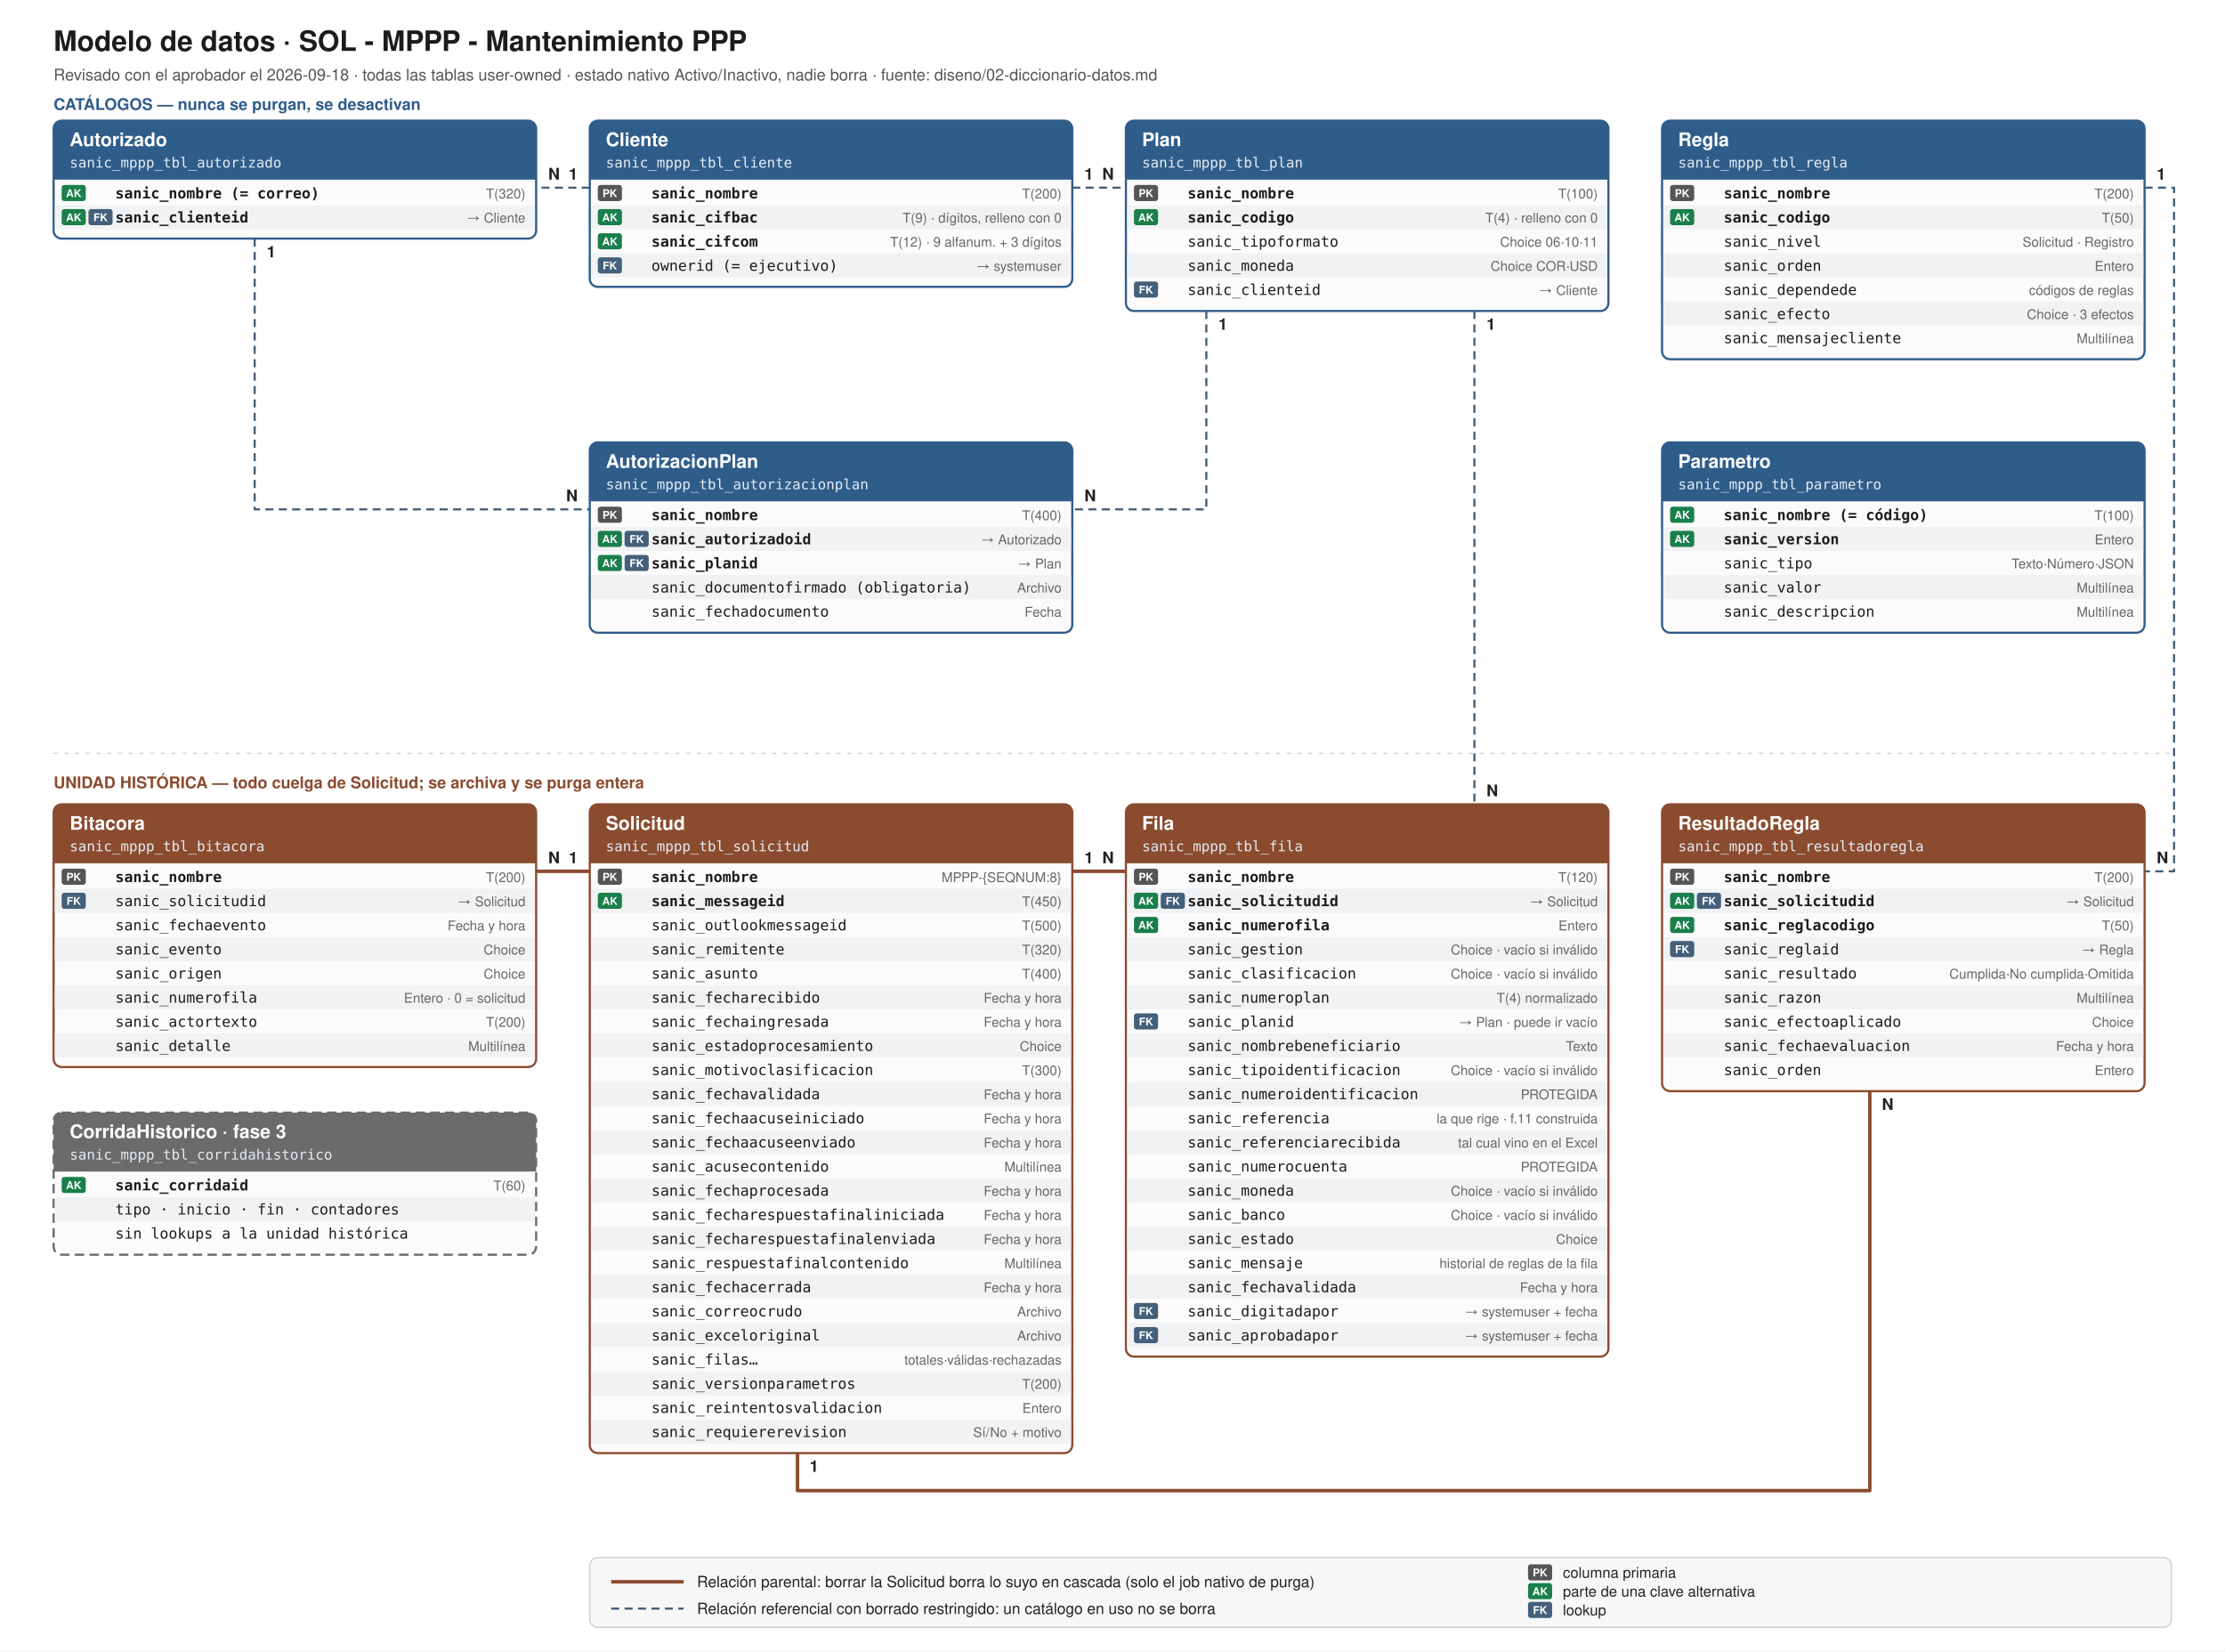
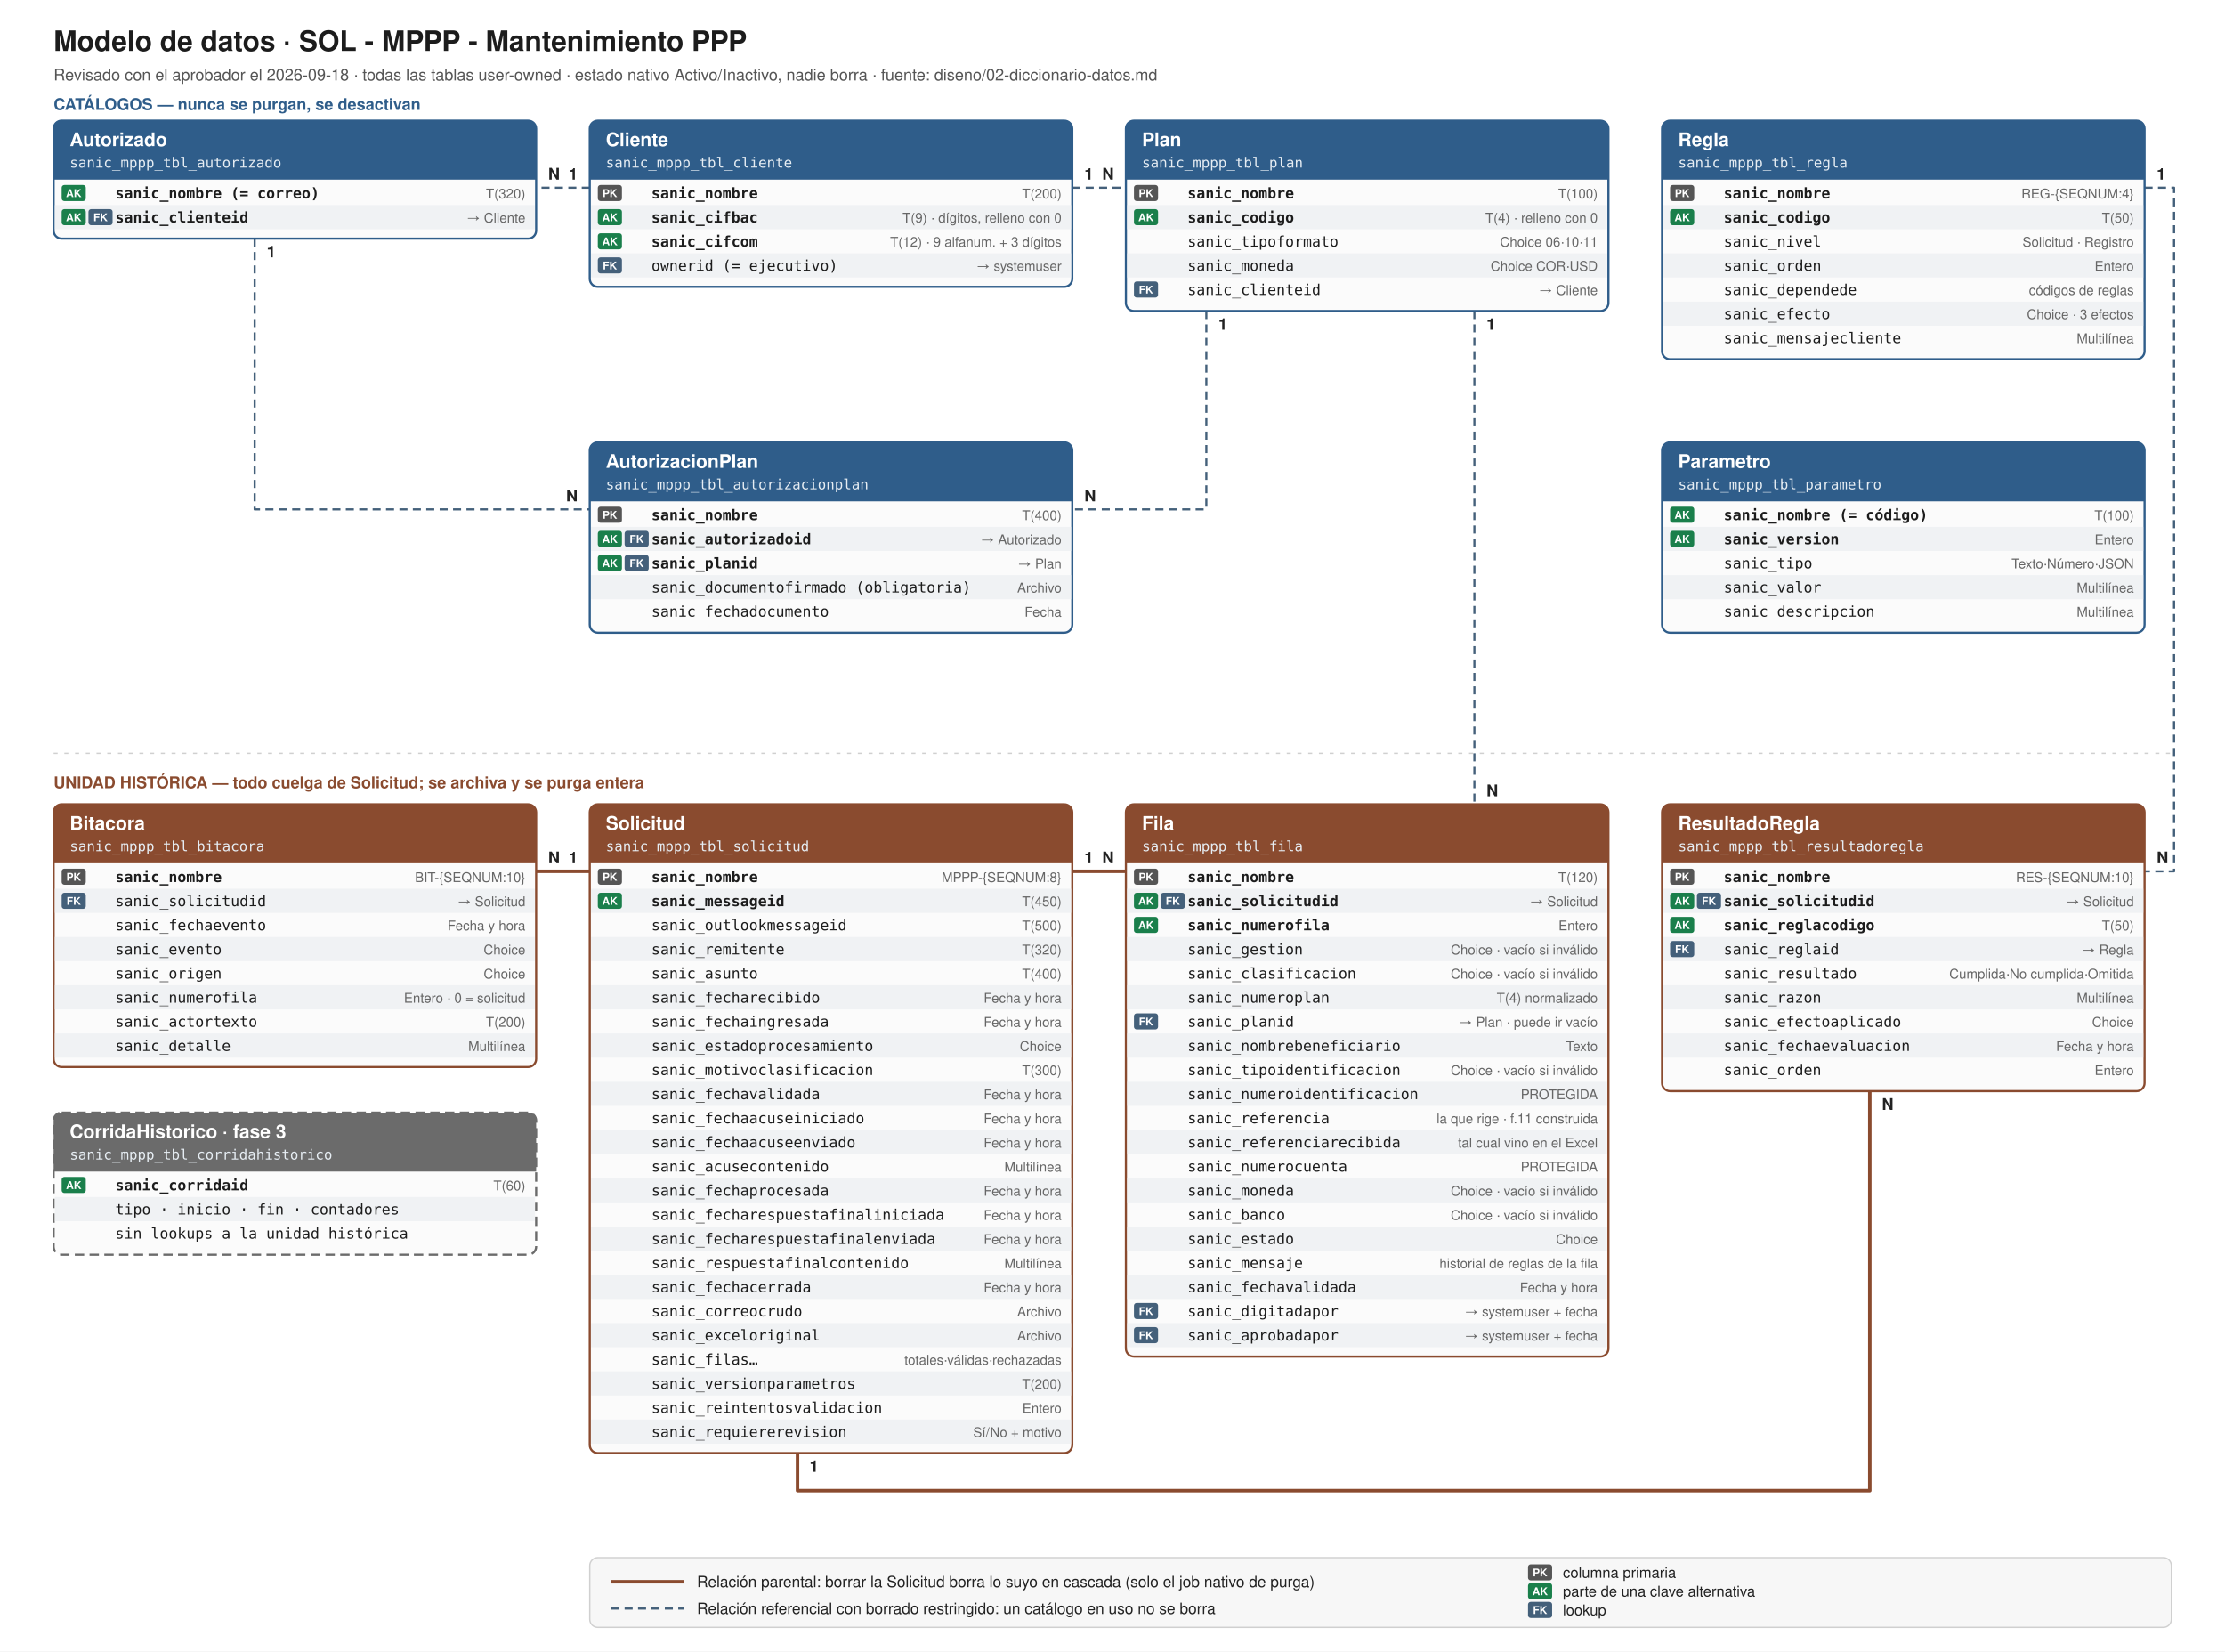
<svg xmlns="http://www.w3.org/2000/svg" viewBox="0 0 1660 1232" width="1660" height="1232" font-family="Segoe UI, Helvetica, Arial, sans-serif" role="img" aria-labelledby="t d">
  <rect width="1660" height="1232" fill="#ffffff" />
  <text x="40" y="38" font-size="21" font-weight="700" fill="#1c1c1c">Modelo de datos · SOL - MPPP - Mantenimiento PPP</text>
  <text x="40" y="60" font-size="12" fill="#555">Revisado con el aprobador el 2026-09-18 · todas las tablas user-owned · estado nativo Activo/Inactivo, nadie borra · fuente: diseno/02-diccionario-datos.md</text>
  <text x="40" y="82" font-size="12" font-weight="700" fill="#2f5d8a">CATÁLOGOS — nunca se purgan, se desactivan</text>
  <line x1="40" y1="562" x2="1620" y2="562" stroke="#d0d0d0" stroke-dasharray="3 5" />
  <text x="40" y="588" font-size="12" font-weight="700" fill="#8a4b2f">UNIDAD HISTÓRICA — todo cuelga de Solicitud; se archiva y se purga entera</text>
  <path d="M 800,140 L 840,140" fill="none" stroke="#44607a" stroke-width="1.6" stroke-dasharray="6 4" stroke-linejoin="round" />
  <text x="809" y="134" font-size="12" font-weight="700" fill="#222" text-anchor="start">1</text>
  <text x="831" y="134" font-size="12" font-weight="700" fill="#222" text-anchor="end">N</text>
  <path d="M 440,140 L 400,140" fill="none" stroke="#44607a" stroke-width="1.6" stroke-dasharray="6 4" stroke-linejoin="round" />
  <text x="431" y="134" font-size="12" font-weight="700" fill="#222" text-anchor="end">1</text>
  <text x="409" y="134" font-size="12" font-weight="700" fill="#222" text-anchor="start">N</text>
  <path d="M 190,178 L 190,380 L 440,380" fill="none" stroke="#44607a" stroke-width="1.6" stroke-dasharray="6 4" stroke-linejoin="round" />
  <text x="199" y="192" font-size="12" font-weight="700" fill="#222" text-anchor="start">1</text>
  <text x="431" y="374" font-size="12" font-weight="700" fill="#222" text-anchor="end">N</text>
  <path d="M 900,232 L 900,380 L 800,380" fill="none" stroke="#44607a" stroke-width="1.6" stroke-dasharray="6 4" stroke-linejoin="round" />
  <text x="909" y="246" font-size="12" font-weight="700" fill="#222" text-anchor="start">1</text>
  <text x="809" y="374" font-size="12" font-weight="700" fill="#222" text-anchor="start">N</text>
  <path d="M 1100,232 L 1100,600" fill="none" stroke="#44607a" stroke-width="1.6" stroke-dasharray="6 4" stroke-linejoin="round" />
  <text x="1109" y="246" font-size="12" font-weight="700" fill="#222" text-anchor="start">1</text>
  <text x="1109" y="594" font-size="12" font-weight="700" fill="#222" text-anchor="start">N</text>
  <path d="M 800,650 L 840,650" fill="none" stroke="#8a4b2f" stroke-width="2.6" stroke-linejoin="round" />
  <text x="809" y="644" font-size="12" font-weight="700" fill="#222" text-anchor="start">1</text>
  <text x="831" y="644" font-size="12" font-weight="700" fill="#222" text-anchor="end">N</text>
  <path d="M 440,650 L 400,650" fill="none" stroke="#8a4b2f" stroke-width="2.6" stroke-linejoin="round" />
  <text x="431" y="644" font-size="12" font-weight="700" fill="#222" text-anchor="end">1</text>
  <text x="409" y="644" font-size="12" font-weight="700" fill="#222" text-anchor="start">N</text>
  <path d="M 595,1084 L 595,1112 L 1395,1112 L 1395,814" fill="none" stroke="#8a4b2f" stroke-width="2.6" stroke-linejoin="round" />
  <text x="604" y="1098" font-size="12" font-weight="700" fill="#222" text-anchor="start">1</text>
  <text x="1404" y="828" font-size="12" font-weight="700" fill="#222" text-anchor="start">N</text>
  <path d="M 1600,140 L 1622,140 L 1622,650 L 1600,650" fill="none" stroke="#44607a" stroke-width="1.6" stroke-dasharray="6 4" stroke-linejoin="round" />
  <text x="1609" y="134" font-size="12" font-weight="700" fill="#222" text-anchor="start">1</text>
  <text x="1609" y="644" font-size="12" font-weight="700" fill="#222" text-anchor="start">N</text>
  <rect x="40" y="90" width="360" height="88" rx="6" fill="#fbfbfb" stroke="#2f5d8a" stroke-width="1.6" />
  <path d="M 40,134 L 40,96 Q 40,90 46,90 L 394,90 Q 400,90 400,96 L 400,134 Z" fill="#2f5d8a" />
  <text x="52" y="109" font-size="14" font-weight="700" fill="#ffffff">Autorizado</text>
  <text x="52" y="125" font-size="10.5" fill="#e6edf3" font-family="Consolas, Menlo, monospace">sanic_mppp_tbl_autorizado</text>
  <text x="86" y="148" font-size="11" font-weight="700" fill="#1c1c1c" font-family="Consolas, Menlo, monospace">sanic_nombre  (= correo)</text>
  <text x="392" y="148" font-size="10" fill="#666" text-anchor="end">T(320)</text>
  <rect x="46" y="138" width="18" height="12" rx="2" fill="#1a7f4b" />
  <text x="55" y="147" font-size="8" font-weight="700" fill="#fff" text-anchor="middle">AK</text>
  <rect x="41" y="153" width="358" height="18" fill="#f0f2f4" />
  <text x="86" y="166" font-size="11" font-weight="700" fill="#1c1c1c" font-family="Consolas, Menlo, monospace">sanic_clienteid</text>
  <text x="392" y="166" font-size="10" fill="#666" text-anchor="end">→ Cliente</text>
  <rect x="46" y="156" width="18" height="12" rx="2" fill="#1a7f4b" />
  <text x="55" y="165" font-size="8" font-weight="700" fill="#fff" text-anchor="middle">AK</text>
  <rect x="66" y="156" width="18" height="12" rx="2" fill="#44607a" />
  <text x="75" y="165" font-size="8" font-weight="700" fill="#fff" text-anchor="middle">FK</text>
  <rect x="440" y="90" width="360" height="124" rx="6" fill="#fbfbfb" stroke="#2f5d8a" stroke-width="1.6" />
  <path d="M 440,134 L 440,96 Q 440,90 446,90 L 794,90 Q 800,90 800,96 L 800,134 Z" fill="#2f5d8a" />
  <text x="452" y="109" font-size="14" font-weight="700" fill="#ffffff">Cliente</text>
  <text x="452" y="125" font-size="10.5" fill="#e6edf3" font-family="Consolas, Menlo, monospace">sanic_mppp_tbl_cliente</text>
  <text x="486" y="148" font-size="11" font-weight="700" fill="#1c1c1c" font-family="Consolas, Menlo, monospace">sanic_nombre</text>
  <text x="792" y="148" font-size="10" fill="#666" text-anchor="end">T(200)</text>
  <rect x="446" y="138" width="18" height="12" rx="2" fill="#555" />
  <text x="455" y="147" font-size="8" font-weight="700" fill="#fff" text-anchor="middle">PK</text>
  <rect x="441" y="153" width="358" height="18" fill="#f0f2f4" />
  <text x="486" y="166" font-size="11" font-weight="700" fill="#1c1c1c" font-family="Consolas, Menlo, monospace">sanic_cifbac</text>
  <text x="792" y="166" font-size="10" fill="#666" text-anchor="end">T(9) · dígitos, relleno con 0</text>
  <rect x="446" y="156" width="18" height="12" rx="2" fill="#1a7f4b" />
  <text x="455" y="165" font-size="8" font-weight="700" fill="#fff" text-anchor="middle">AK</text>
  <text x="486" y="184" font-size="11" font-weight="700" fill="#1c1c1c" font-family="Consolas, Menlo, monospace">sanic_cifcom</text>
  <text x="792" y="184" font-size="10" fill="#666" text-anchor="end">T(12) · 9 alfanum. + 3 dígitos</text>
  <rect x="446" y="174" width="18" height="12" rx="2" fill="#1a7f4b" />
  <text x="455" y="183" font-size="8" font-weight="700" fill="#fff" text-anchor="middle">AK</text>
  <rect x="441" y="189" width="358" height="18" fill="#f0f2f4" />
  <text x="486" y="202" font-size="11" font-weight="400" fill="#1c1c1c" font-family="Consolas, Menlo, monospace">ownerid  (= ejecutivo)</text>
  <text x="792" y="202" font-size="10" fill="#666" text-anchor="end">→ systemuser</text>
  <rect x="446" y="192" width="18" height="12" rx="2" fill="#44607a" />
  <text x="455" y="201" font-size="8" font-weight="700" fill="#fff" text-anchor="middle">FK</text>
  <rect x="840" y="90" width="360" height="142" rx="6" fill="#fbfbfb" stroke="#2f5d8a" stroke-width="1.6" />
  <path d="M 840,134 L 840,96 Q 840,90 846,90 L 1194,90 Q 1200,90 1200,96 L 1200,134 Z" fill="#2f5d8a" />
  <text x="852" y="109" font-size="14" font-weight="700" fill="#ffffff">Plan</text>
  <text x="852" y="125" font-size="10.5" fill="#e6edf3" font-family="Consolas, Menlo, monospace">sanic_mppp_tbl_plan</text>
  <text x="886" y="148" font-size="11" font-weight="700" fill="#1c1c1c" font-family="Consolas, Menlo, monospace">sanic_nombre</text>
  <text x="1192" y="148" font-size="10" fill="#666" text-anchor="end">T(100)</text>
  <rect x="846" y="138" width="18" height="12" rx="2" fill="#555" />
  <text x="855" y="147" font-size="8" font-weight="700" fill="#fff" text-anchor="middle">PK</text>
  <rect x="841" y="153" width="358" height="18" fill="#f0f2f4" />
  <text x="886" y="166" font-size="11" font-weight="700" fill="#1c1c1c" font-family="Consolas, Menlo, monospace">sanic_codigo</text>
  <text x="1192" y="166" font-size="10" fill="#666" text-anchor="end">T(4) · relleno con 0</text>
  <rect x="846" y="156" width="18" height="12" rx="2" fill="#1a7f4b" />
  <text x="855" y="165" font-size="8" font-weight="700" fill="#fff" text-anchor="middle">AK</text>
  <text x="886" y="184" font-size="11" font-weight="400" fill="#1c1c1c" font-family="Consolas, Menlo, monospace">sanic_tipoformato</text>
  <text x="1192" y="184" font-size="10" fill="#666" text-anchor="end">Choice 06·10·11</text>
  <rect x="841" y="189" width="358" height="18" fill="#f0f2f4" />
  <text x="886" y="202" font-size="11" font-weight="400" fill="#1c1c1c" font-family="Consolas, Menlo, monospace">sanic_moneda</text>
  <text x="1192" y="202" font-size="10" fill="#666" text-anchor="end">Choice COR·USD</text>
  <text x="886" y="220" font-size="11" font-weight="400" fill="#1c1c1c" font-family="Consolas, Menlo, monospace">sanic_clienteid</text>
  <text x="1192" y="220" font-size="10" fill="#666" text-anchor="end">→ Cliente</text>
  <rect x="846" y="210" width="18" height="12" rx="2" fill="#44607a" />
  <text x="855" y="219" font-size="8" font-weight="700" fill="#fff" text-anchor="middle">FK</text>
  <rect x="1240" y="90" width="360" height="178" rx="6" fill="#fbfbfb" stroke="#2f5d8a" stroke-width="1.6" />
  <path d="M 1240,134 L 1240,96 Q 1240,90 1246,90 L 1594,90 Q 1600,90 1600,96 L 1600,134 Z" fill="#2f5d8a" />
  <text x="1252" y="109" font-size="14" font-weight="700" fill="#ffffff">Regla</text>
  <text x="1252" y="125" font-size="10.5" fill="#e6edf3" font-family="Consolas, Menlo, monospace">sanic_mppp_tbl_regla</text>
  <text x="1286" y="148" font-size="11" font-weight="700" fill="#1c1c1c" font-family="Consolas, Menlo, monospace">sanic_nombre</text>
-   <text x="1592" y="148" font-size="10" fill="#666" text-anchor="end">T(200)</text>
+   <text x="1592" y="148" font-size="10" fill="#666" text-anchor="end">REG-{SEQNUM:4}</text>
  <rect x="1246" y="138" width="18" height="12" rx="2" fill="#555" />
  <text x="1255" y="147" font-size="8" font-weight="700" fill="#fff" text-anchor="middle">PK</text>
  <rect x="1241" y="153" width="358" height="18" fill="#f0f2f4" />
  <text x="1286" y="166" font-size="11" font-weight="700" fill="#1c1c1c" font-family="Consolas, Menlo, monospace">sanic_codigo</text>
  <text x="1592" y="166" font-size="10" fill="#666" text-anchor="end">T(50)</text>
  <rect x="1246" y="156" width="18" height="12" rx="2" fill="#1a7f4b" />
  <text x="1255" y="165" font-size="8" font-weight="700" fill="#fff" text-anchor="middle">AK</text>
  <text x="1286" y="184" font-size="11" font-weight="400" fill="#1c1c1c" font-family="Consolas, Menlo, monospace">sanic_nivel</text>
  <text x="1592" y="184" font-size="10" fill="#666" text-anchor="end">Solicitud · Registro</text>
  <rect x="1241" y="189" width="358" height="18" fill="#f0f2f4" />
  <text x="1286" y="202" font-size="11" font-weight="400" fill="#1c1c1c" font-family="Consolas, Menlo, monospace">sanic_orden</text>
  <text x="1592" y="202" font-size="10" fill="#666" text-anchor="end">Entero</text>
  <text x="1286" y="220" font-size="11" font-weight="400" fill="#1c1c1c" font-family="Consolas, Menlo, monospace">sanic_dependede</text>
  <text x="1592" y="220" font-size="10" fill="#666" text-anchor="end">códigos de reglas</text>
  <rect x="1241" y="225" width="358" height="18" fill="#f0f2f4" />
  <text x="1286" y="238" font-size="11" font-weight="400" fill="#1c1c1c" font-family="Consolas, Menlo, monospace">sanic_efecto</text>
  <text x="1592" y="238" font-size="10" fill="#666" text-anchor="end">Choice · 3 efectos</text>
  <text x="1286" y="256" font-size="11" font-weight="400" fill="#1c1c1c" font-family="Consolas, Menlo, monospace">sanic_mensajecliente</text>
  <text x="1592" y="256" font-size="10" fill="#666" text-anchor="end">Multilínea</text>
  <rect x="440" y="330" width="360" height="142" rx="6" fill="#fbfbfb" stroke="#2f5d8a" stroke-width="1.6" />
  <path d="M 440,374 L 440,336 Q 440,330 446,330 L 794,330 Q 800,330 800,336 L 800,374 Z" fill="#2f5d8a" />
  <text x="452" y="349" font-size="14" font-weight="700" fill="#ffffff">AutorizacionPlan</text>
  <text x="452" y="365" font-size="10.5" fill="#e6edf3" font-family="Consolas, Menlo, monospace">sanic_mppp_tbl_autorizacionplan</text>
  <text x="486" y="388" font-size="11" font-weight="700" fill="#1c1c1c" font-family="Consolas, Menlo, monospace">sanic_nombre</text>
  <text x="792" y="388" font-size="10" fill="#666" text-anchor="end">T(400)</text>
  <rect x="446" y="378" width="18" height="12" rx="2" fill="#555" />
  <text x="455" y="387" font-size="8" font-weight="700" fill="#fff" text-anchor="middle">PK</text>
  <rect x="441" y="393" width="358" height="18" fill="#f0f2f4" />
  <text x="486" y="406" font-size="11" font-weight="700" fill="#1c1c1c" font-family="Consolas, Menlo, monospace">sanic_autorizadoid</text>
  <text x="792" y="406" font-size="10" fill="#666" text-anchor="end">→ Autorizado</text>
  <rect x="446" y="396" width="18" height="12" rx="2" fill="#1a7f4b" />
  <text x="455" y="405" font-size="8" font-weight="700" fill="#fff" text-anchor="middle">AK</text>
  <rect x="466" y="396" width="18" height="12" rx="2" fill="#44607a" />
  <text x="475" y="405" font-size="8" font-weight="700" fill="#fff" text-anchor="middle">FK</text>
  <text x="486" y="424" font-size="11" font-weight="700" fill="#1c1c1c" font-family="Consolas, Menlo, monospace">sanic_planid</text>
  <text x="792" y="424" font-size="10" fill="#666" text-anchor="end">→ Plan</text>
  <rect x="446" y="414" width="18" height="12" rx="2" fill="#1a7f4b" />
  <text x="455" y="423" font-size="8" font-weight="700" fill="#fff" text-anchor="middle">AK</text>
  <rect x="466" y="414" width="18" height="12" rx="2" fill="#44607a" />
  <text x="475" y="423" font-size="8" font-weight="700" fill="#fff" text-anchor="middle">FK</text>
  <rect x="441" y="429" width="358" height="18" fill="#f0f2f4" />
  <text x="486" y="442" font-size="11" font-weight="400" fill="#1c1c1c" font-family="Consolas, Menlo, monospace">sanic_documentofirmado  (obligatoria)</text>
  <text x="792" y="442" font-size="10" fill="#666" text-anchor="end">Archivo</text>
  <text x="486" y="460" font-size="11" font-weight="400" fill="#1c1c1c" font-family="Consolas, Menlo, monospace">sanic_fechadocumento</text>
  <text x="792" y="460" font-size="10" fill="#666" text-anchor="end">Fecha</text>
  <rect x="1240" y="330" width="360" height="142" rx="6" fill="#fbfbfb" stroke="#2f5d8a" stroke-width="1.6" />
  <path d="M 1240,374 L 1240,336 Q 1240,330 1246,330 L 1594,330 Q 1600,330 1600,336 L 1600,374 Z" fill="#2f5d8a" />
  <text x="1252" y="349" font-size="14" font-weight="700" fill="#ffffff">Parametro</text>
  <text x="1252" y="365" font-size="10.5" fill="#e6edf3" font-family="Consolas, Menlo, monospace">sanic_mppp_tbl_parametro</text>
  <text x="1286" y="388" font-size="11" font-weight="700" fill="#1c1c1c" font-family="Consolas, Menlo, monospace">sanic_nombre  (= código)</text>
  <text x="1592" y="388" font-size="10" fill="#666" text-anchor="end">T(100)</text>
  <rect x="1246" y="378" width="18" height="12" rx="2" fill="#1a7f4b" />
  <text x="1255" y="387" font-size="8" font-weight="700" fill="#fff" text-anchor="middle">AK</text>
  <rect x="1241" y="393" width="358" height="18" fill="#f0f2f4" />
  <text x="1286" y="406" font-size="11" font-weight="700" fill="#1c1c1c" font-family="Consolas, Menlo, monospace">sanic_version</text>
  <text x="1592" y="406" font-size="10" fill="#666" text-anchor="end">Entero</text>
  <rect x="1246" y="396" width="18" height="12" rx="2" fill="#1a7f4b" />
  <text x="1255" y="405" font-size="8" font-weight="700" fill="#fff" text-anchor="middle">AK</text>
  <text x="1286" y="424" font-size="11" font-weight="400" fill="#1c1c1c" font-family="Consolas, Menlo, monospace">sanic_tipo</text>
  <text x="1592" y="424" font-size="10" fill="#666" text-anchor="end">Texto·Número·JSON</text>
  <rect x="1241" y="429" width="358" height="18" fill="#f0f2f4" />
  <text x="1286" y="442" font-size="11" font-weight="400" fill="#1c1c1c" font-family="Consolas, Menlo, monospace">sanic_valor</text>
  <text x="1592" y="442" font-size="10" fill="#666" text-anchor="end">Multilínea</text>
  <text x="1286" y="460" font-size="11" font-weight="400" fill="#1c1c1c" font-family="Consolas, Menlo, monospace">sanic_descripcion</text>
  <text x="1592" y="460" font-size="10" fill="#666" text-anchor="end">Multilínea</text>
  <rect x="40" y="600" width="360" height="196" rx="6" fill="#fbfbfb" stroke="#8a4b2f" stroke-width="1.6" />
  <path d="M 40,644 L 40,606 Q 40,600 46,600 L 394,600 Q 400,600 400,606 L 400,644 Z" fill="#8a4b2f" />
  <text x="52" y="619" font-size="14" font-weight="700" fill="#ffffff">Bitacora</text>
  <text x="52" y="635" font-size="10.5" fill="#e6edf3" font-family="Consolas, Menlo, monospace">sanic_mppp_tbl_bitacora</text>
  <text x="86" y="658" font-size="11" font-weight="700" fill="#1c1c1c" font-family="Consolas, Menlo, monospace">sanic_nombre</text>
-   <text x="392" y="658" font-size="10" fill="#666" text-anchor="end">T(200)</text>
+   <text x="392" y="658" font-size="10" fill="#666" text-anchor="end">BIT-{SEQNUM:10}</text>
  <rect x="46" y="648" width="18" height="12" rx="2" fill="#555" />
  <text x="55" y="657" font-size="8" font-weight="700" fill="#fff" text-anchor="middle">PK</text>
  <rect x="41" y="663" width="358" height="18" fill="#f0f2f4" />
  <text x="86" y="676" font-size="11" font-weight="400" fill="#1c1c1c" font-family="Consolas, Menlo, monospace">sanic_solicitudid</text>
  <text x="392" y="676" font-size="10" fill="#666" text-anchor="end">→ Solicitud</text>
  <rect x="46" y="666" width="18" height="12" rx="2" fill="#44607a" />
  <text x="55" y="675" font-size="8" font-weight="700" fill="#fff" text-anchor="middle">FK</text>
  <text x="86" y="694" font-size="11" font-weight="400" fill="#1c1c1c" font-family="Consolas, Menlo, monospace">sanic_fechaevento</text>
  <text x="392" y="694" font-size="10" fill="#666" text-anchor="end">Fecha y hora</text>
  <rect x="41" y="699" width="358" height="18" fill="#f0f2f4" />
  <text x="86" y="712" font-size="11" font-weight="400" fill="#1c1c1c" font-family="Consolas, Menlo, monospace">sanic_evento</text>
  <text x="392" y="712" font-size="10" fill="#666" text-anchor="end">Choice</text>
  <text x="86" y="730" font-size="11" font-weight="400" fill="#1c1c1c" font-family="Consolas, Menlo, monospace">sanic_origen</text>
  <text x="392" y="730" font-size="10" fill="#666" text-anchor="end">Choice</text>
  <rect x="41" y="735" width="358" height="18" fill="#f0f2f4" />
  <text x="86" y="748" font-size="11" font-weight="400" fill="#1c1c1c" font-family="Consolas, Menlo, monospace">sanic_numerofila</text>
  <text x="392" y="748" font-size="10" fill="#666" text-anchor="end">Entero · 0 = solicitud</text>
  <text x="86" y="766" font-size="11" font-weight="400" fill="#1c1c1c" font-family="Consolas, Menlo, monospace">sanic_actortexto</text>
  <text x="392" y="766" font-size="10" fill="#666" text-anchor="end">T(200)</text>
  <rect x="41" y="771" width="358" height="18" fill="#f0f2f4" />
  <text x="86" y="784" font-size="11" font-weight="400" fill="#1c1c1c" font-family="Consolas, Menlo, monospace">sanic_detalle</text>
  <text x="392" y="784" font-size="10" fill="#666" text-anchor="end">Multilínea</text>
  <rect x="440" y="600" width="360" height="484" rx="6" fill="#fbfbfb" stroke="#8a4b2f" stroke-width="1.6" />
  <path d="M 440,644 L 440,606 Q 440,600 446,600 L 794,600 Q 800,600 800,606 L 800,644 Z" fill="#8a4b2f" />
  <text x="452" y="619" font-size="14" font-weight="700" fill="#ffffff">Solicitud</text>
  <text x="452" y="635" font-size="10.5" fill="#e6edf3" font-family="Consolas, Menlo, monospace">sanic_mppp_tbl_solicitud</text>
  <text x="486" y="658" font-size="11" font-weight="700" fill="#1c1c1c" font-family="Consolas, Menlo, monospace">sanic_nombre</text>
  <text x="792" y="658" font-size="10" fill="#666" text-anchor="end">MPPP-{SEQNUM:8}</text>
  <rect x="446" y="648" width="18" height="12" rx="2" fill="#555" />
  <text x="455" y="657" font-size="8" font-weight="700" fill="#fff" text-anchor="middle">PK</text>
  <rect x="441" y="663" width="358" height="18" fill="#f0f2f4" />
  <text x="486" y="676" font-size="11" font-weight="700" fill="#1c1c1c" font-family="Consolas, Menlo, monospace">sanic_messageid</text>
  <text x="792" y="676" font-size="10" fill="#666" text-anchor="end">T(450)</text>
  <rect x="446" y="666" width="18" height="12" rx="2" fill="#1a7f4b" />
  <text x="455" y="675" font-size="8" font-weight="700" fill="#fff" text-anchor="middle">AK</text>
  <text x="486" y="694" font-size="11" font-weight="400" fill="#1c1c1c" font-family="Consolas, Menlo, monospace">sanic_outlookmessageid</text>
  <text x="792" y="694" font-size="10" fill="#666" text-anchor="end">T(500)</text>
  <rect x="441" y="699" width="358" height="18" fill="#f0f2f4" />
  <text x="486" y="712" font-size="11" font-weight="400" fill="#1c1c1c" font-family="Consolas, Menlo, monospace">sanic_remitente</text>
  <text x="792" y="712" font-size="10" fill="#666" text-anchor="end">T(320)</text>
  <text x="486" y="730" font-size="11" font-weight="400" fill="#1c1c1c" font-family="Consolas, Menlo, monospace">sanic_asunto</text>
  <text x="792" y="730" font-size="10" fill="#666" text-anchor="end">T(400)</text>
  <rect x="441" y="735" width="358" height="18" fill="#f0f2f4" />
  <text x="486" y="748" font-size="11" font-weight="400" fill="#1c1c1c" font-family="Consolas, Menlo, monospace">sanic_fecharecibido</text>
  <text x="792" y="748" font-size="10" fill="#666" text-anchor="end">Fecha y hora</text>
  <text x="486" y="766" font-size="11" font-weight="400" fill="#1c1c1c" font-family="Consolas, Menlo, monospace">sanic_fechaingresada</text>
  <text x="792" y="766" font-size="10" fill="#666" text-anchor="end">Fecha y hora</text>
  <rect x="441" y="771" width="358" height="18" fill="#f0f2f4" />
  <text x="486" y="784" font-size="11" font-weight="400" fill="#1c1c1c" font-family="Consolas, Menlo, monospace">sanic_estadoprocesamiento</text>
  <text x="792" y="784" font-size="10" fill="#666" text-anchor="end">Choice</text>
  <text x="486" y="802" font-size="11" font-weight="400" fill="#1c1c1c" font-family="Consolas, Menlo, monospace">sanic_motivoclasificacion</text>
  <text x="792" y="802" font-size="10" fill="#666" text-anchor="end">T(300)</text>
  <rect x="441" y="807" width="358" height="18" fill="#f0f2f4" />
  <text x="486" y="820" font-size="11" font-weight="400" fill="#1c1c1c" font-family="Consolas, Menlo, monospace">sanic_fechavalidada</text>
  <text x="792" y="820" font-size="10" fill="#666" text-anchor="end">Fecha y hora</text>
  <text x="486" y="838" font-size="11" font-weight="400" fill="#1c1c1c" font-family="Consolas, Menlo, monospace">sanic_fechaacuseiniciado</text>
  <text x="792" y="838" font-size="10" fill="#666" text-anchor="end">Fecha y hora</text>
  <rect x="441" y="843" width="358" height="18" fill="#f0f2f4" />
  <text x="486" y="856" font-size="11" font-weight="400" fill="#1c1c1c" font-family="Consolas, Menlo, monospace">sanic_fechaacuseenviado</text>
  <text x="792" y="856" font-size="10" fill="#666" text-anchor="end">Fecha y hora</text>
  <text x="486" y="874" font-size="11" font-weight="400" fill="#1c1c1c" font-family="Consolas, Menlo, monospace">sanic_acusecontenido</text>
  <text x="792" y="874" font-size="10" fill="#666" text-anchor="end">Multilínea</text>
  <rect x="441" y="879" width="358" height="18" fill="#f0f2f4" />
  <text x="486" y="892" font-size="11" font-weight="400" fill="#1c1c1c" font-family="Consolas, Menlo, monospace">sanic_fechaprocesada</text>
  <text x="792" y="892" font-size="10" fill="#666" text-anchor="end">Fecha y hora</text>
  <text x="486" y="910" font-size="11" font-weight="400" fill="#1c1c1c" font-family="Consolas, Menlo, monospace">sanic_fecharespuestafinaliniciada</text>
  <text x="792" y="910" font-size="10" fill="#666" text-anchor="end">Fecha y hora</text>
  <rect x="441" y="915" width="358" height="18" fill="#f0f2f4" />
  <text x="486" y="928" font-size="11" font-weight="400" fill="#1c1c1c" font-family="Consolas, Menlo, monospace">sanic_fecharespuestafinalenviada</text>
  <text x="792" y="928" font-size="10" fill="#666" text-anchor="end">Fecha y hora</text>
  <text x="486" y="946" font-size="11" font-weight="400" fill="#1c1c1c" font-family="Consolas, Menlo, monospace">sanic_respuestafinalcontenido</text>
  <text x="792" y="946" font-size="10" fill="#666" text-anchor="end">Multilínea</text>
  <rect x="441" y="951" width="358" height="18" fill="#f0f2f4" />
  <text x="486" y="964" font-size="11" font-weight="400" fill="#1c1c1c" font-family="Consolas, Menlo, monospace">sanic_fechacerrada</text>
  <text x="792" y="964" font-size="10" fill="#666" text-anchor="end">Fecha y hora</text>
  <text x="486" y="982" font-size="11" font-weight="400" fill="#1c1c1c" font-family="Consolas, Menlo, monospace">sanic_correocrudo</text>
  <text x="792" y="982" font-size="10" fill="#666" text-anchor="end">Archivo</text>
  <rect x="441" y="987" width="358" height="18" fill="#f0f2f4" />
  <text x="486" y="1000" font-size="11" font-weight="400" fill="#1c1c1c" font-family="Consolas, Menlo, monospace">sanic_exceloriginal</text>
  <text x="792" y="1000" font-size="10" fill="#666" text-anchor="end">Archivo</text>
  <text x="486" y="1018" font-size="11" font-weight="400" fill="#1c1c1c" font-family="Consolas, Menlo, monospace">sanic_filas…</text>
  <text x="792" y="1018" font-size="10" fill="#666" text-anchor="end">totales·válidas·rechazadas</text>
  <rect x="441" y="1023" width="358" height="18" fill="#f0f2f4" />
  <text x="486" y="1036" font-size="11" font-weight="400" fill="#1c1c1c" font-family="Consolas, Menlo, monospace">sanic_versionparametros</text>
  <text x="792" y="1036" font-size="10" fill="#666" text-anchor="end">T(200)</text>
  <text x="486" y="1054" font-size="11" font-weight="400" fill="#1c1c1c" font-family="Consolas, Menlo, monospace">sanic_reintentosvalidacion</text>
  <text x="792" y="1054" font-size="10" fill="#666" text-anchor="end">Entero</text>
  <rect x="441" y="1059" width="358" height="18" fill="#f0f2f4" />
  <text x="486" y="1072" font-size="11" font-weight="400" fill="#1c1c1c" font-family="Consolas, Menlo, monospace">sanic_requiererevision</text>
  <text x="792" y="1072" font-size="10" fill="#666" text-anchor="end">Sí/No + motivo</text>
  <rect x="840" y="600" width="360" height="412" rx="6" fill="#fbfbfb" stroke="#8a4b2f" stroke-width="1.6" />
  <path d="M 840,644 L 840,606 Q 840,600 846,600 L 1194,600 Q 1200,600 1200,606 L 1200,644 Z" fill="#8a4b2f" />
  <text x="852" y="619" font-size="14" font-weight="700" fill="#ffffff">Fila</text>
  <text x="852" y="635" font-size="10.5" fill="#e6edf3" font-family="Consolas, Menlo, monospace">sanic_mppp_tbl_fila</text>
  <text x="886" y="658" font-size="11" font-weight="700" fill="#1c1c1c" font-family="Consolas, Menlo, monospace">sanic_nombre</text>
  <text x="1192" y="658" font-size="10" fill="#666" text-anchor="end">T(120)</text>
  <rect x="846" y="648" width="18" height="12" rx="2" fill="#555" />
  <text x="855" y="657" font-size="8" font-weight="700" fill="#fff" text-anchor="middle">PK</text>
  <rect x="841" y="663" width="358" height="18" fill="#f0f2f4" />
  <text x="886" y="676" font-size="11" font-weight="700" fill="#1c1c1c" font-family="Consolas, Menlo, monospace">sanic_solicitudid</text>
  <text x="1192" y="676" font-size="10" fill="#666" text-anchor="end">→ Solicitud</text>
  <rect x="846" y="666" width="18" height="12" rx="2" fill="#1a7f4b" />
  <text x="855" y="675" font-size="8" font-weight="700" fill="#fff" text-anchor="middle">AK</text>
  <rect x="866" y="666" width="18" height="12" rx="2" fill="#44607a" />
  <text x="875" y="675" font-size="8" font-weight="700" fill="#fff" text-anchor="middle">FK</text>
  <text x="886" y="694" font-size="11" font-weight="700" fill="#1c1c1c" font-family="Consolas, Menlo, monospace">sanic_numerofila</text>
  <text x="1192" y="694" font-size="10" fill="#666" text-anchor="end">Entero</text>
  <rect x="846" y="684" width="18" height="12" rx="2" fill="#1a7f4b" />
  <text x="855" y="693" font-size="8" font-weight="700" fill="#fff" text-anchor="middle">AK</text>
  <rect x="841" y="699" width="358" height="18" fill="#f0f2f4" />
  <text x="886" y="712" font-size="11" font-weight="400" fill="#1c1c1c" font-family="Consolas, Menlo, monospace">sanic_gestion</text>
  <text x="1192" y="712" font-size="10" fill="#666" text-anchor="end">Choice · vacío si inválido</text>
  <text x="886" y="730" font-size="11" font-weight="400" fill="#1c1c1c" font-family="Consolas, Menlo, monospace">sanic_clasificacion</text>
  <text x="1192" y="730" font-size="10" fill="#666" text-anchor="end">Choice · vacío si inválido</text>
  <rect x="841" y="735" width="358" height="18" fill="#f0f2f4" />
  <text x="886" y="748" font-size="11" font-weight="400" fill="#1c1c1c" font-family="Consolas, Menlo, monospace">sanic_numeroplan</text>
  <text x="1192" y="748" font-size="10" fill="#666" text-anchor="end">T(4) normalizado</text>
  <text x="886" y="766" font-size="11" font-weight="400" fill="#1c1c1c" font-family="Consolas, Menlo, monospace">sanic_planid</text>
  <text x="1192" y="766" font-size="10" fill="#666" text-anchor="end">→ Plan · puede ir vacío</text>
  <rect x="846" y="756" width="18" height="12" rx="2" fill="#44607a" />
  <text x="855" y="765" font-size="8" font-weight="700" fill="#fff" text-anchor="middle">FK</text>
  <rect x="841" y="771" width="358" height="18" fill="#f0f2f4" />
  <text x="886" y="784" font-size="11" font-weight="400" fill="#1c1c1c" font-family="Consolas, Menlo, monospace">sanic_nombrebeneficiario</text>
  <text x="1192" y="784" font-size="10" fill="#666" text-anchor="end">Texto</text>
  <text x="886" y="802" font-size="11" font-weight="400" fill="#1c1c1c" font-family="Consolas, Menlo, monospace">sanic_tipoidentificacion</text>
  <text x="1192" y="802" font-size="10" fill="#666" text-anchor="end">Choice · vacío si inválido</text>
  <rect x="841" y="807" width="358" height="18" fill="#f0f2f4" />
  <text x="886" y="820" font-size="11" font-weight="400" fill="#1c1c1c" font-family="Consolas, Menlo, monospace">sanic_numeroidentificacion</text>
  <text x="1192" y="820" font-size="10" fill="#666" text-anchor="end">PROTEGIDA</text>
  <text x="886" y="838" font-size="11" font-weight="400" fill="#1c1c1c" font-family="Consolas, Menlo, monospace">sanic_referencia</text>
  <text x="1192" y="838" font-size="10" fill="#666" text-anchor="end">la que rige · f.11 construida</text>
  <rect x="841" y="843" width="358" height="18" fill="#f0f2f4" />
  <text x="886" y="856" font-size="11" font-weight="400" fill="#1c1c1c" font-family="Consolas, Menlo, monospace">sanic_referenciarecibida</text>
  <text x="1192" y="856" font-size="10" fill="#666" text-anchor="end">tal cual vino en el Excel</text>
  <text x="886" y="874" font-size="11" font-weight="400" fill="#1c1c1c" font-family="Consolas, Menlo, monospace">sanic_numerocuenta</text>
  <text x="1192" y="874" font-size="10" fill="#666" text-anchor="end">PROTEGIDA</text>
  <rect x="841" y="879" width="358" height="18" fill="#f0f2f4" />
  <text x="886" y="892" font-size="11" font-weight="400" fill="#1c1c1c" font-family="Consolas, Menlo, monospace">sanic_moneda</text>
  <text x="1192" y="892" font-size="10" fill="#666" text-anchor="end">Choice · vacío si inválido</text>
  <text x="886" y="910" font-size="11" font-weight="400" fill="#1c1c1c" font-family="Consolas, Menlo, monospace">sanic_banco</text>
  <text x="1192" y="910" font-size="10" fill="#666" text-anchor="end">Choice · vacío si inválido</text>
  <rect x="841" y="915" width="358" height="18" fill="#f0f2f4" />
  <text x="886" y="928" font-size="11" font-weight="400" fill="#1c1c1c" font-family="Consolas, Menlo, monospace">sanic_estado</text>
  <text x="1192" y="928" font-size="10" fill="#666" text-anchor="end">Choice</text>
  <text x="886" y="946" font-size="11" font-weight="400" fill="#1c1c1c" font-family="Consolas, Menlo, monospace">sanic_mensaje</text>
  <text x="1192" y="946" font-size="10" fill="#666" text-anchor="end">historial de reglas de la fila</text>
  <rect x="841" y="951" width="358" height="18" fill="#f0f2f4" />
  <text x="886" y="964" font-size="11" font-weight="400" fill="#1c1c1c" font-family="Consolas, Menlo, monospace">sanic_fechavalidada</text>
  <text x="1192" y="964" font-size="10" fill="#666" text-anchor="end">Fecha y hora</text>
  <text x="886" y="982" font-size="11" font-weight="400" fill="#1c1c1c" font-family="Consolas, Menlo, monospace">sanic_digitadapor</text>
  <text x="1192" y="982" font-size="10" fill="#666" text-anchor="end">→ systemuser + fecha</text>
  <rect x="846" y="972" width="18" height="12" rx="2" fill="#44607a" />
  <text x="855" y="981" font-size="8" font-weight="700" fill="#fff" text-anchor="middle">FK</text>
  <rect x="841" y="987" width="358" height="18" fill="#f0f2f4" />
  <text x="886" y="1000" font-size="11" font-weight="400" fill="#1c1c1c" font-family="Consolas, Menlo, monospace">sanic_aprobadapor</text>
  <text x="1192" y="1000" font-size="10" fill="#666" text-anchor="end">→ systemuser + fecha</text>
  <rect x="846" y="990" width="18" height="12" rx="2" fill="#44607a" />
  <text x="855" y="999" font-size="8" font-weight="700" fill="#fff" text-anchor="middle">FK</text>
  <rect x="1240" y="600" width="360" height="214" rx="6" fill="#fbfbfb" stroke="#8a4b2f" stroke-width="1.6" />
  <path d="M 1240,644 L 1240,606 Q 1240,600 1246,600 L 1594,600 Q 1600,600 1600,606 L 1600,644 Z" fill="#8a4b2f" />
  <text x="1252" y="619" font-size="14" font-weight="700" fill="#ffffff">ResultadoRegla</text>
  <text x="1252" y="635" font-size="10.5" fill="#e6edf3" font-family="Consolas, Menlo, monospace">sanic_mppp_tbl_resultadoregla</text>
  <text x="1286" y="658" font-size="11" font-weight="700" fill="#1c1c1c" font-family="Consolas, Menlo, monospace">sanic_nombre</text>
-   <text x="1592" y="658" font-size="10" fill="#666" text-anchor="end">T(200)</text>
+   <text x="1592" y="658" font-size="10" fill="#666" text-anchor="end">RES-{SEQNUM:10}</text>
  <rect x="1246" y="648" width="18" height="12" rx="2" fill="#555" />
  <text x="1255" y="657" font-size="8" font-weight="700" fill="#fff" text-anchor="middle">PK</text>
  <rect x="1241" y="663" width="358" height="18" fill="#f0f2f4" />
  <text x="1286" y="676" font-size="11" font-weight="700" fill="#1c1c1c" font-family="Consolas, Menlo, monospace">sanic_solicitudid</text>
  <text x="1592" y="676" font-size="10" fill="#666" text-anchor="end">→ Solicitud</text>
  <rect x="1246" y="666" width="18" height="12" rx="2" fill="#1a7f4b" />
  <text x="1255" y="675" font-size="8" font-weight="700" fill="#fff" text-anchor="middle">AK</text>
  <rect x="1266" y="666" width="18" height="12" rx="2" fill="#44607a" />
  <text x="1275" y="675" font-size="8" font-weight="700" fill="#fff" text-anchor="middle">FK</text>
  <text x="1286" y="694" font-size="11" font-weight="700" fill="#1c1c1c" font-family="Consolas, Menlo, monospace">sanic_reglacodigo</text>
  <text x="1592" y="694" font-size="10" fill="#666" text-anchor="end">T(50)</text>
  <rect x="1246" y="684" width="18" height="12" rx="2" fill="#1a7f4b" />
  <text x="1255" y="693" font-size="8" font-weight="700" fill="#fff" text-anchor="middle">AK</text>
  <rect x="1241" y="699" width="358" height="18" fill="#f0f2f4" />
  <text x="1286" y="712" font-size="11" font-weight="400" fill="#1c1c1c" font-family="Consolas, Menlo, monospace">sanic_reglaid</text>
  <text x="1592" y="712" font-size="10" fill="#666" text-anchor="end">→ Regla</text>
  <rect x="1246" y="702" width="18" height="12" rx="2" fill="#44607a" />
  <text x="1255" y="711" font-size="8" font-weight="700" fill="#fff" text-anchor="middle">FK</text>
  <text x="1286" y="730" font-size="11" font-weight="400" fill="#1c1c1c" font-family="Consolas, Menlo, monospace">sanic_resultado</text>
  <text x="1592" y="730" font-size="10" fill="#666" text-anchor="end">Cumplida·No cumplida·Omitida</text>
  <rect x="1241" y="735" width="358" height="18" fill="#f0f2f4" />
  <text x="1286" y="748" font-size="11" font-weight="400" fill="#1c1c1c" font-family="Consolas, Menlo, monospace">sanic_razon</text>
  <text x="1592" y="748" font-size="10" fill="#666" text-anchor="end">Multilínea</text>
  <text x="1286" y="766" font-size="11" font-weight="400" fill="#1c1c1c" font-family="Consolas, Menlo, monospace">sanic_efectoaplicado</text>
  <text x="1592" y="766" font-size="10" fill="#666" text-anchor="end">Choice</text>
  <rect x="1241" y="771" width="358" height="18" fill="#f0f2f4" />
  <text x="1286" y="784" font-size="11" font-weight="400" fill="#1c1c1c" font-family="Consolas, Menlo, monospace">sanic_fechaevaluacion</text>
  <text x="1592" y="784" font-size="10" fill="#666" text-anchor="end">Fecha y hora</text>
  <text x="1286" y="802" font-size="11" font-weight="400" fill="#1c1c1c" font-family="Consolas, Menlo, monospace">sanic_orden</text>
  <text x="1592" y="802" font-size="10" fill="#666" text-anchor="end">Entero</text>
  <rect x="40" y="830" width="360" height="106" rx="6" fill="#fbfbfb" stroke="#6b6b6b" stroke-width="1.6" stroke-dasharray="7 4" />
  <path d="M 40,874 L 40,836 Q 40,830 46,830 L 394,830 Q 400,830 400,836 L 400,874 Z" fill="#6b6b6b" />
  <text x="52" y="849" font-size="14" font-weight="700" fill="#ffffff">CorridaHistorico  · fase 3</text>
  <text x="52" y="865" font-size="10.5" fill="#e6edf3" font-family="Consolas, Menlo, monospace">sanic_mppp_tbl_corridahistorico</text>
  <text x="86" y="888" font-size="11" font-weight="700" fill="#1c1c1c" font-family="Consolas, Menlo, monospace">sanic_corridaid</text>
  <text x="392" y="888" font-size="10" fill="#666" text-anchor="end">T(60)</text>
  <rect x="46" y="878" width="18" height="12" rx="2" fill="#1a7f4b" />
  <text x="55" y="887" font-size="8" font-weight="700" fill="#fff" text-anchor="middle">AK</text>
  <rect x="41" y="893" width="358" height="18" fill="#f0f2f4" />
  <text x="86" y="906" font-size="11" font-weight="400" fill="#1c1c1c" font-family="Consolas, Menlo, monospace">tipo · inicio · fin · contadores</text>
  <text x="392" y="906" font-size="10" fill="#666" text-anchor="end" />
  <text x="86" y="924" font-size="11" font-weight="400" fill="#1c1c1c" font-family="Consolas, Menlo, monospace">sin lookups a la unidad histórica</text>
  <text x="392" y="924" font-size="10" fill="#666" text-anchor="end" />
  <rect x="440" y="1162" width="1180" height="52" rx="6" fill="#f7f7f7" stroke="#d0d0d0" />
  <path d="M 456,1180 L 510,1180" stroke="#8a4b2f" stroke-width="2.6" />
  <text x="520" y="1184" font-size="11.5" fill="#222">Relación parental: borrar la Solicitud borra lo suyo en cascada (solo el job nativo de purga)</text>
  <path d="M 456,1200 L 510,1200" stroke="#44607a" stroke-width="1.6" stroke-dasharray="6 4" />
  <text x="520" y="1204" font-size="11.5" fill="#222">Relación referencial con borrado restringido: un catálogo en uso no se borra</text>
  <rect x="1140" y="1167" width="18" height="12" rx="2" fill="#555" />
  <text x="1149" y="1176" font-size="8" font-weight="700" fill="#fff" text-anchor="middle">PK</text>
  <text x="1166" y="1177" font-size="11" fill="#222">columna primaria</text>
  <rect x="1140" y="1181" width="18" height="12" rx="2" fill="#1a7f4b" />
  <text x="1149" y="1190" font-size="8" font-weight="700" fill="#fff" text-anchor="middle">AK</text>
  <text x="1166" y="1191" font-size="11" fill="#222">parte de una clave alternativa</text>
  <rect x="1140" y="1195" width="18" height="12" rx="2" fill="#44607a" />
  <text x="1149" y="1204" font-size="8" font-weight="700" fill="#fff" text-anchor="middle">FK</text>
  <text x="1166" y="1205" font-size="11" fill="#222">lookup</text>
</svg>
